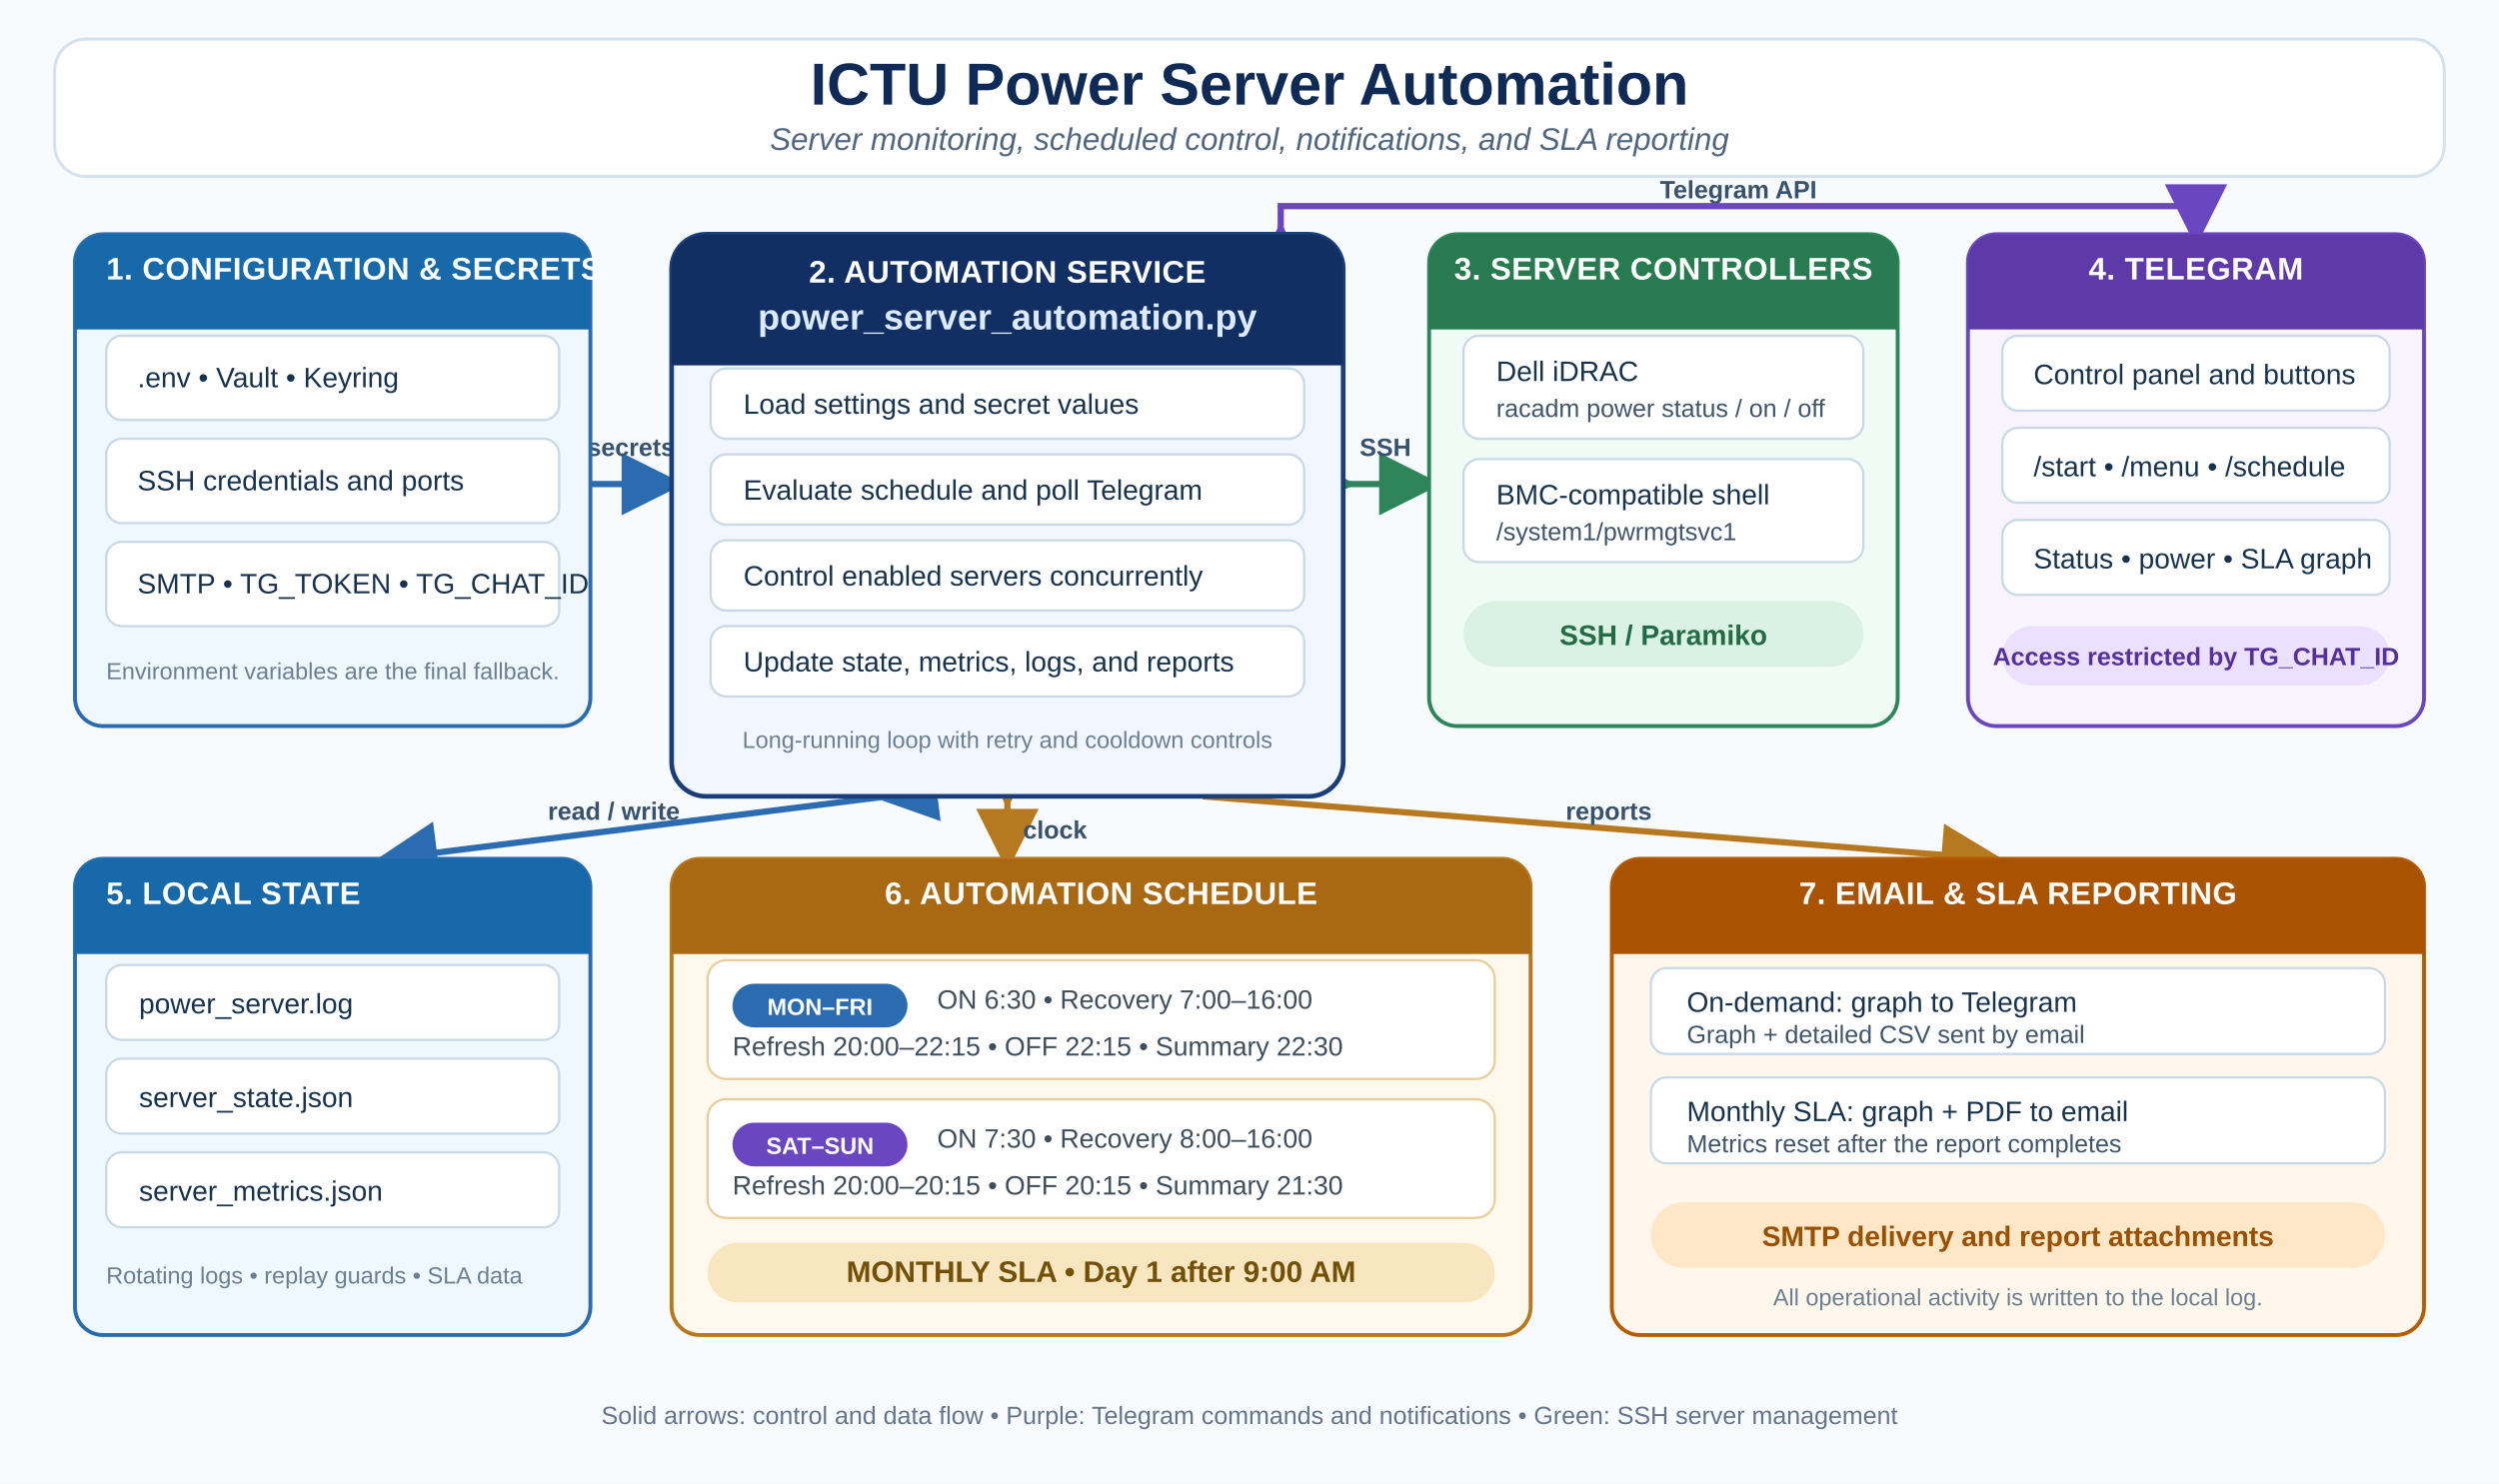
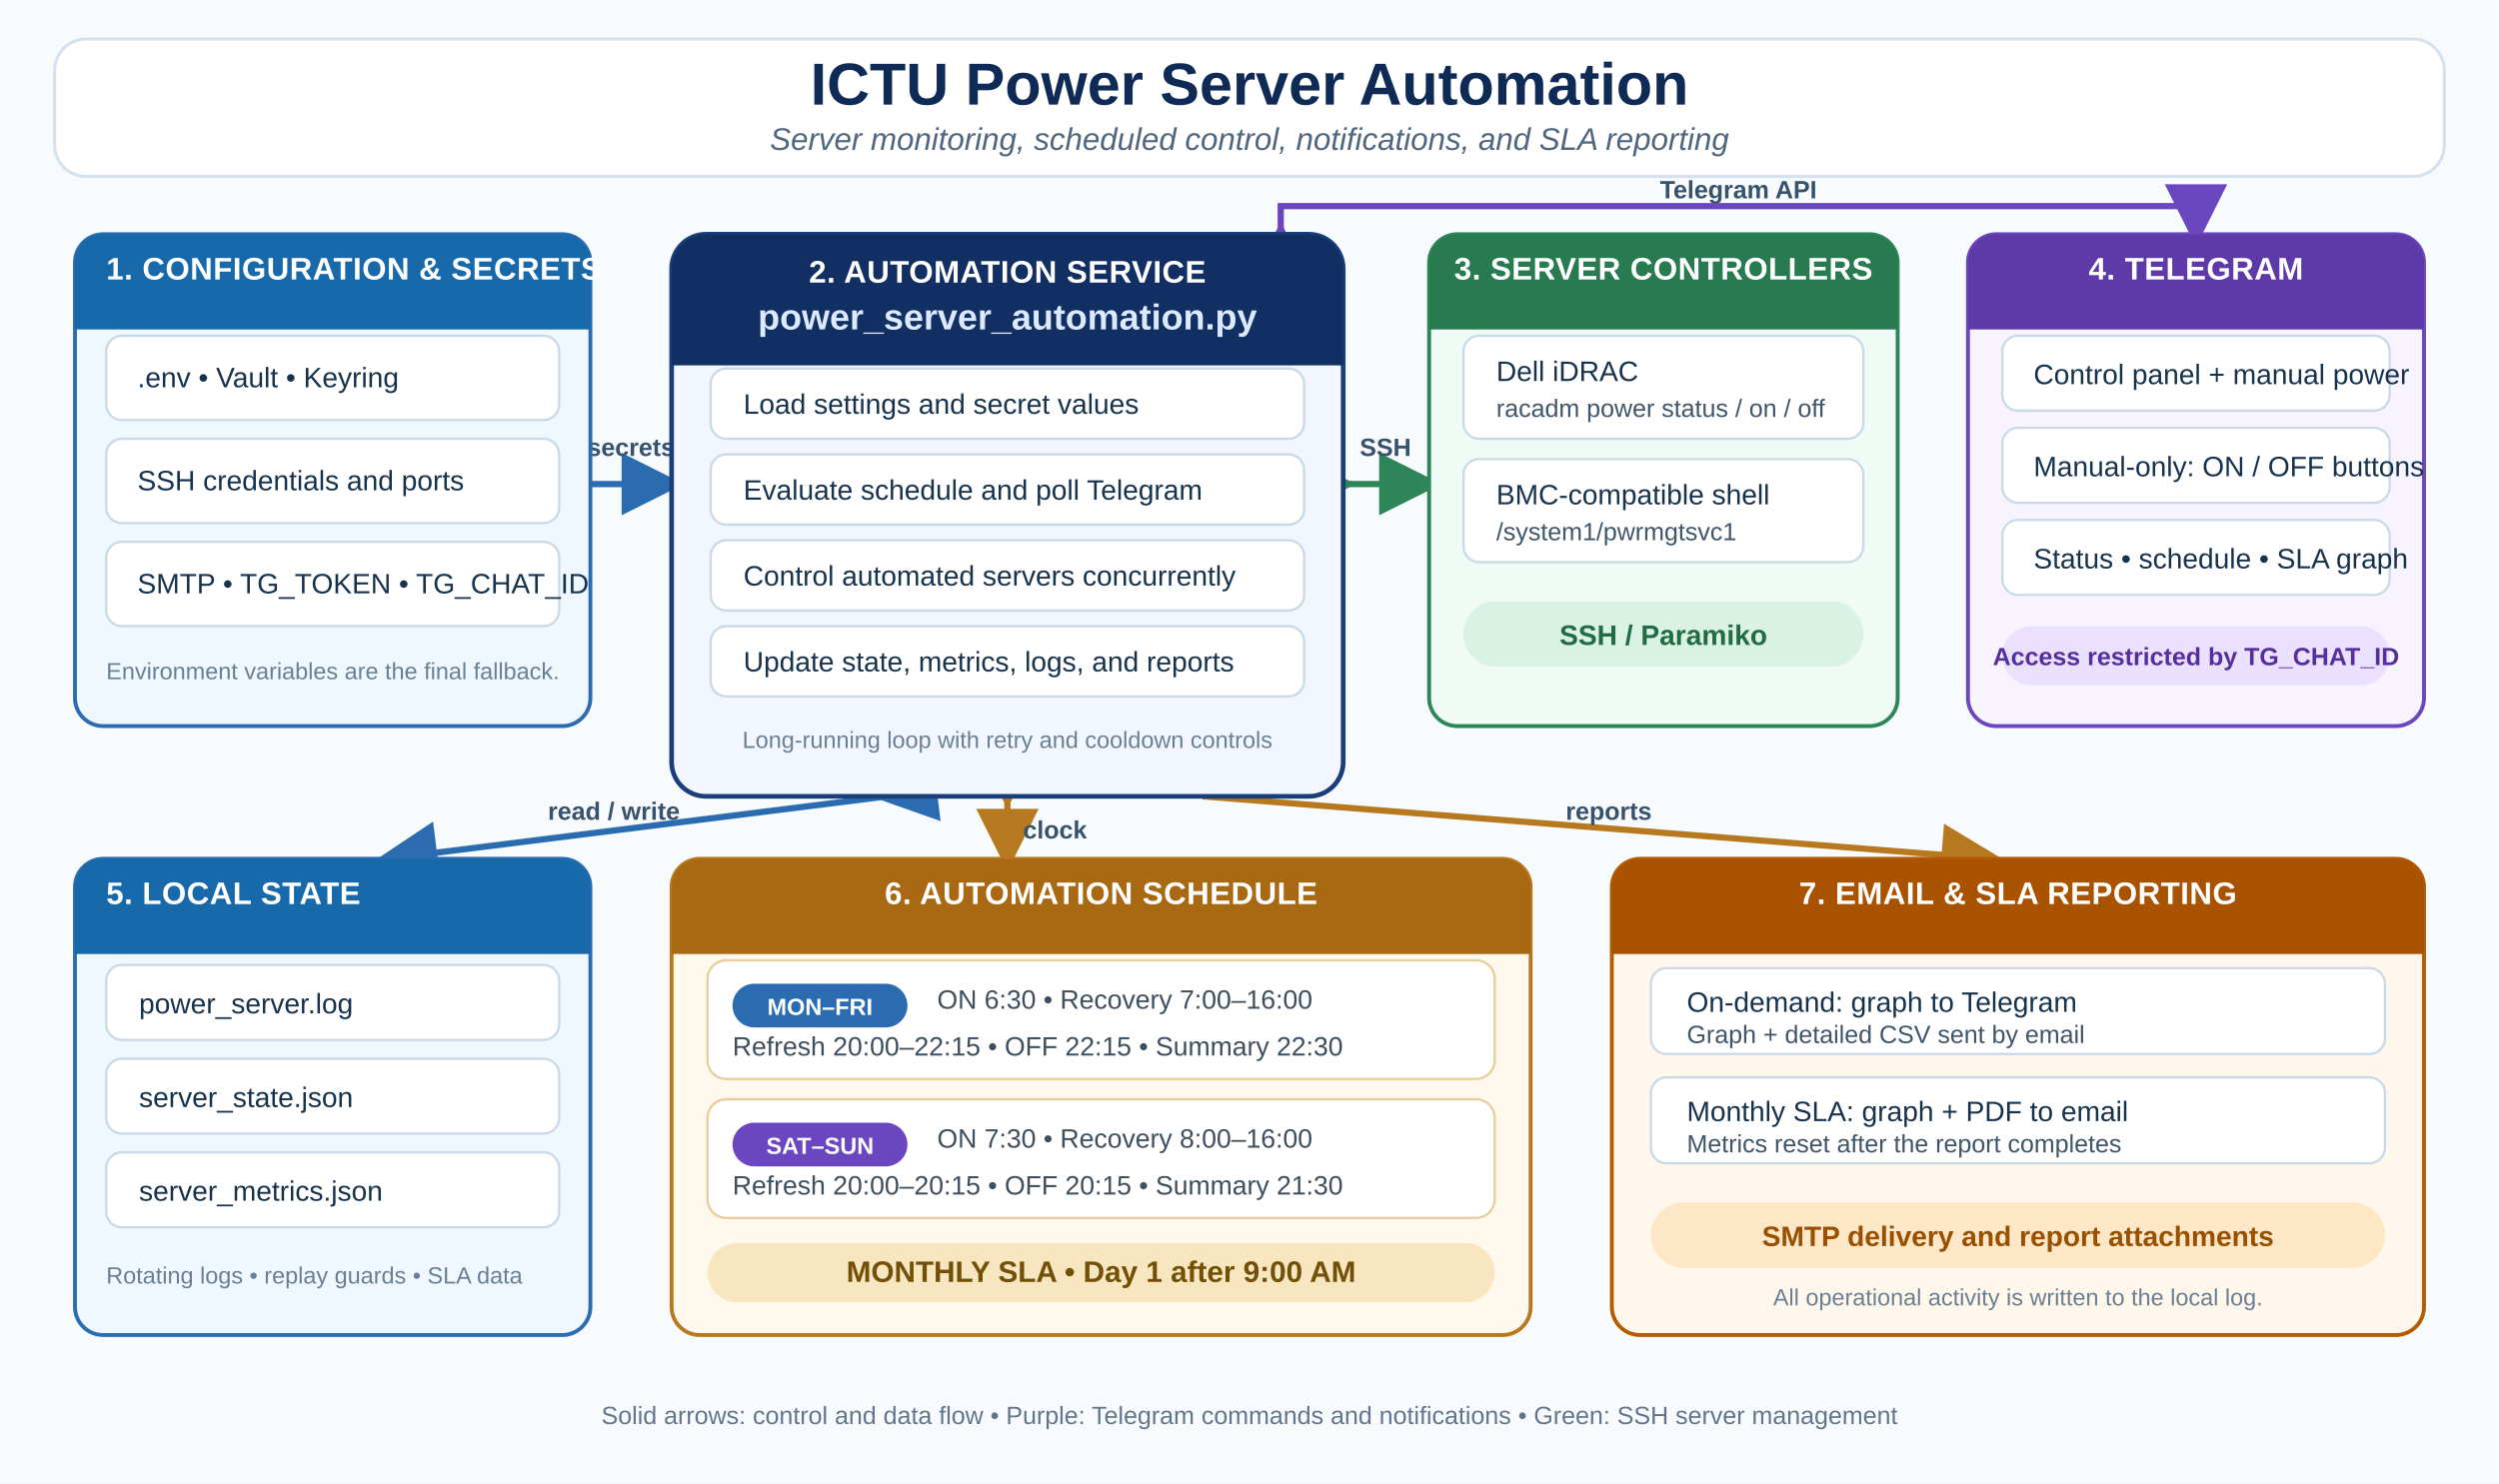
<svg xmlns="http://www.w3.org/2000/svg" width="1600" height="950" viewBox="0 0 1600 950" role="img" aria-labelledby="title desc">
  <defs>
    <style>
      .bg { fill: #f8fbfe; }
      .header { fill: #ffffff; stroke: #d5e2ee; stroke-width: 2; }
      .title { font-family: "Segoe UI", Arial, Helvetica, sans-serif; font-size: 38px; font-weight: 700; fill: #102a56; }
      .subtitle { font-family: "Segoe UI", Arial, Helvetica, sans-serif; font-size: 20px; font-style: italic; fill: #50657e; }
      .section { font-family: "Segoe UI", Arial, Helvetica, sans-serif; font-size: 20px; font-weight: 700; fill: #ffffff; letter-spacing: .3px; }
      .body { font-family: "Segoe UI", Arial, Helvetica, sans-serif; font-size: 18px; fill: #17324d; }
      .small { font-family: "Segoe UI", Arial, Helvetica, sans-serif; font-size: 16px; fill: #40546a; }
      .item { fill: #ffffff; stroke: #cad9e6; stroke-width: 1.5; }
      .muted { font-family: "Segoe UI", Arial, Helvetica, sans-serif; font-size: 15px; fill: #6a7f91; }
      .arrowlabel { font-family: "Segoe UI", Arial, Helvetica, sans-serif; font-size: 16px; font-weight: 600; fill: #38526d; }
      .timeline-title { font-family: "Segoe UI", Arial, Helvetica, sans-serif; font-size: 19px; font-weight: 700; fill: #735008; }
      .timeline { font-family: "Segoe UI", Arial, Helvetica, sans-serif; font-size: 17px; fill: #3e4e5c; }
      .pill { font-family: "Segoe UI", Arial, Helvetica, sans-serif; font-size: 15px; font-weight: 700; fill: #ffffff; }
    </style>
    <marker id="arrow-blue" markerWidth="10" markerHeight="10" refX="8" refY="5" orient="auto">
      <path d="M0,0 L10,5 L0,10 z" fill="#2b6cb0" />
    </marker>
    <marker id="arrow-purple" markerWidth="10" markerHeight="10" refX="8" refY="5" orient="auto">
      <path d="M0,0 L10,5 L0,10 z" fill="#6b46c1" />
    </marker>
    <marker id="arrow-amber" markerWidth="10" markerHeight="10" refX="8" refY="5" orient="auto">
      <path d="M0,0 L10,5 L0,10 z" fill="#b7791f" />
    </marker>
    <marker id="arrow-green" markerWidth="10" markerHeight="10" refX="8" refY="5" orient="auto">
      <path d="M0,0 L10,5 L0,10 z" fill="#2f855a" />
    </marker>
  </defs>
  <rect class="bg" width="1600" height="950" />
  <rect class="header" x="35" y="25" width="1530" height="88" rx="20" />
  <text class="title" x="800" y="67" text-anchor="middle">ICTU Power Server Automation</text>
  <text class="subtitle" x="800" y="96" text-anchor="middle">Server monitoring, scheduled control, notifications, and SLA reporting</text>
  <path d="M378 310 H430" fill="none" stroke="#2b6cb0" stroke-width="4" marker-end="url(#arrow-blue)" />
  <text class="arrowlabel" x="404" y="292" text-anchor="middle">secrets</text>
  <path d="M860 310 H915" fill="none" stroke="#2f855a" stroke-width="4" marker-start="url(#arrow-green)" marker-end="url(#arrow-green)" />
  <text class="arrowlabel" x="887" y="292" text-anchor="middle">SSH</text>
  <path d="M820 150 V132 H1406 V150" fill="none" stroke="#6b46c1" stroke-width="4" marker-start="url(#arrow-purple)" marker-end="url(#arrow-purple)" />
  <text class="arrowlabel" x="1113" y="127" text-anchor="middle">Telegram API</text>
  <path d="M568 510 L248 550" fill="none" stroke="#2b6cb0" stroke-width="4" marker-start="url(#arrow-blue)" marker-end="url(#arrow-blue)" />
  <text class="arrowlabel" x="393" y="525" text-anchor="middle">read / write</text>
  <path d="M645 510 V550" fill="none" stroke="#b7791f" stroke-width="4" marker-start="url(#arrow-amber)" marker-end="url(#arrow-amber)" />
  <text class="arrowlabel" x="655" y="537">clock</text>
  <path d="M770 510 L1275 550" fill="none" stroke="#b7791f" stroke-width="4" marker-end="url(#arrow-amber)" />
  <text class="arrowlabel" x="1030" y="525" text-anchor="middle">reports</text>
  <g>
    <rect x="48" y="150" width="330" height="315" rx="18" fill="#eff7ff" stroke="#2b6cb0" stroke-width="2.5" />
    <path d="M48 168a18 18 0 0 1 18-18h294a18 18 0 0 1 18 18v43H48z" fill="#1769aa" />
    <text class="section" x="68" y="179">1. CONFIGURATION &amp; SECRETS</text>
    <rect class="item" x="68" y="215" width="290" height="54" rx="10" />
    <text class="body" x="88" y="248">.env • Vault • Keyring</text>
    <rect class="item" x="68" y="281" width="290" height="54" rx="10" />
    <text class="body" x="88" y="314">SSH credentials and ports</text>
    <rect class="item" x="68" y="347" width="290" height="54" rx="10" />
    <text class="body" x="88" y="380">SMTP • TG_TOKEN • TG_CHAT_ID</text>
    <text class="muted" x="68" y="435">Environment variables are the final fallback.</text>
  </g>
  <g>
    <rect x="430" y="150" width="430" height="360" rx="22" fill="#f1f6ff" stroke="#193e7a" stroke-width="3" />
    <path d="M430 172a22 22 0 0 1 22-22h386a22 22 0 0 1 22 22v62H430z" fill="#122f63" />
    <text class="section" x="645" y="181" text-anchor="middle">2. AUTOMATION SERVICE</text>
    <text x="645" y="211" text-anchor="middle" font-family="Segoe UI, Arial, Helvetica, sans-serif" font-size="23px" font-weight="700" fill="#dbeafe">power_server_automation.py</text>
    <rect class="item" x="455" y="236" width="380" height="45" rx="10" />
    <text class="body" x="476" y="265">Load settings and secret values</text>
    <rect class="item" x="455" y="291" width="380" height="45" rx="10" />
    <text class="body" x="476" y="320">Evaluate schedule and poll Telegram</text>
    <rect class="item" x="455" y="346" width="380" height="45" rx="10" />
-     <text class="body" x="476" y="375">Control enabled servers concurrently</text>
+     <text class="body" x="476" y="375">Control automated servers concurrently</text>
    <rect class="item" x="455" y="401" width="380" height="45" rx="10" />
    <text class="body" x="476" y="430">Update state, metrics, logs, and reports</text>
    <text class="muted" x="645" y="479" text-anchor="middle">Long-running loop with retry and cooldown controls</text>
  </g>
  <g>
    <rect x="915" y="150" width="300" height="315" rx="18" fill="#f0fbf5" stroke="#2f855a" stroke-width="2.5" />
    <path d="M915 168a18 18 0 0 1 18-18h264a18 18 0 0 1 18 18v43H915z" fill="#287a50" />
    <text class="section" x="1065" y="179" text-anchor="middle">3. SERVER CONTROLLERS</text>
    <rect class="item" x="937" y="215" width="256" height="66" rx="10" />
    <text class="body" x="958" y="244">Dell iDRAC</text>
    <text class="small" x="958" y="267">racadm power status / on / off</text>
    <rect class="item" x="937" y="294" width="256" height="66" rx="10" />
    <text class="body" x="958" y="323">BMC-compatible shell</text>
    <text class="small" x="958" y="346">/system1/pwrmgtsvc1</text>
    <rect x="937" y="385" width="256" height="42" rx="21" fill="#d9f2e4" />
    <text x="1065" y="413" text-anchor="middle" font-family="Segoe UI, Arial, Helvetica, sans-serif" font-size="18px" font-weight="700" fill="#236b45">SSH / Paramiko</text>
  </g>
  <g>
    <rect x="1260" y="150" width="292" height="315" rx="18" fill="#f8f4ff" stroke="#6b46c1" stroke-width="2.5" />
    <path d="M1260 168a18 18 0 0 1 18-18h256a18 18 0 0 1 18 18v43h-292z" fill="#5d3aa7" />
    <text class="section" x="1406" y="179" text-anchor="middle">4. TELEGRAM</text>
    <rect class="item" x="1282" y="215" width="248" height="48" rx="10" />
-     <text class="body" x="1302" y="246">Control panel and buttons</text>
+     <text class="body" x="1302" y="246">Control panel + manual power</text>
    <rect class="item" x="1282" y="274" width="248" height="48" rx="10" />
-     <text class="body" x="1302" y="305">/start • /menu • /schedule</text>
+     <text class="body" x="1302" y="305">Manual-only: ON / OFF buttons</text>
    <rect class="item" x="1282" y="333" width="248" height="48" rx="10" />
-     <text class="body" x="1302" y="364">Status • power • SLA graph</text>
+     <text class="body" x="1302" y="364">Status • schedule • SLA graph</text>
    <rect x="1282" y="401" width="248" height="38" rx="19" fill="#ebe1ff" />
    <text x="1406" y="426" text-anchor="middle" font-family="Segoe UI, Arial, Helvetica, sans-serif" font-size="16px" font-weight="700" fill="#55309c">Access restricted by TG_CHAT_ID</text>
  </g>
  <g>
    <rect x="48" y="550" width="330" height="305" rx="18" fill="#eff7ff" stroke="#2b6cb0" stroke-width="2.5" />
    <path d="M48 568a18 18 0 0 1 18-18h294a18 18 0 0 1 18 18v43H48z" fill="#1769aa" />
    <text class="section" x="68" y="579">5. LOCAL STATE</text>
    <rect class="item" x="68" y="618" width="290" height="48" rx="10" />
    <text class="body" x="89" y="649">power_server.log</text>
    <rect class="item" x="68" y="678" width="290" height="48" rx="10" />
    <text class="body" x="89" y="709">server_state.json</text>
    <rect class="item" x="68" y="738" width="290" height="48" rx="10" />
    <text class="body" x="89" y="769">server_metrics.json</text>
    <text class="muted" x="68" y="822">Rotating logs • replay guards • SLA data</text>
  </g>
  <g>
    <rect x="430" y="550" width="550" height="305" rx="18" fill="#fff9ed" stroke="#b7791f" stroke-width="2.5" />
    <path d="M430 568a18 18 0 0 1 18-18h514a18 18 0 0 1 18 18v43H430z" fill="#a96912" />
    <text class="section" x="705" y="579" text-anchor="middle">6. AUTOMATION SCHEDULE</text>
    <rect x="453" y="615" width="504" height="76" rx="12" fill="#ffffff" stroke="#e7ce9c" stroke-width="1.5" />
    <rect x="469" y="630" width="112" height="28" rx="14" fill="#2b6cb0" />
    <text class="pill" x="525" y="650" text-anchor="middle">MON–FRI</text>
    <text class="timeline" x="600" y="646">ON 6:30 • Recovery 7:00–16:00</text>
    <text class="timeline" x="469" y="676">Refresh 20:00–22:15 • OFF 22:15 • Summary 22:30</text>
    <rect x="453" y="704" width="504" height="76" rx="12" fill="#ffffff" stroke="#e7ce9c" stroke-width="1.5" />
    <rect x="469" y="719" width="112" height="28" rx="14" fill="#6b46c1" />
    <text class="pill" x="525" y="739" text-anchor="middle">SAT–SUN</text>
    <text class="timeline" x="600" y="735">ON 7:30 • Recovery 8:00–16:00</text>
    <text class="timeline" x="469" y="765">Refresh 20:00–20:15 • OFF 20:15 • Summary 21:30</text>
    <rect x="453" y="796" width="504" height="38" rx="19" fill="#f7e6bf" />
    <text class="timeline-title" x="705" y="821" text-anchor="middle">MONTHLY SLA • Day 1 after 9:00 AM</text>
  </g>
  <g>
    <rect x="1032" y="550" width="520" height="305" rx="18" fill="#fff7ec" stroke="#b35c00" stroke-width="2.5" />
    <path d="M1032 568a18 18 0 0 1 18-18h484a18 18 0 0 1 18 18v43h-520z" fill="#a95300" />
    <text class="section" x="1292" y="579" text-anchor="middle">7. EMAIL &amp; SLA REPORTING</text>
    <rect class="item" x="1057" y="620" width="470" height="55" rx="10" />
    <text class="body" x="1080" y="648">On-demand: graph to Telegram</text>
    <text class="small" x="1080" y="668">Graph + detailed CSV sent by email</text>
    <rect class="item" x="1057" y="690" width="470" height="55" rx="10" />
    <text class="body" x="1080" y="718">Monthly SLA: graph + PDF to email</text>
    <text class="small" x="1080" y="738">Metrics reset after the report completes</text>
    <rect x="1057" y="770" width="470" height="42" rx="21" fill="#fde7c6" />
    <text x="1292" y="798" text-anchor="middle" font-family="Segoe UI, Arial, Helvetica, sans-serif" font-size="18px" font-weight="700" fill="#995000">SMTP delivery and report attachments</text>
    <text class="muted" x="1292" y="836" text-anchor="middle">All operational activity is written to the local log.</text>
  </g>
  <text x="800" y="912" text-anchor="middle" font-family="Segoe UI, Arial, Helvetica, sans-serif" font-size="16px" fill="#64748b">Solid arrows: control and data flow • Purple: Telegram commands and notifications • Green: SSH server management</text>
</svg>
